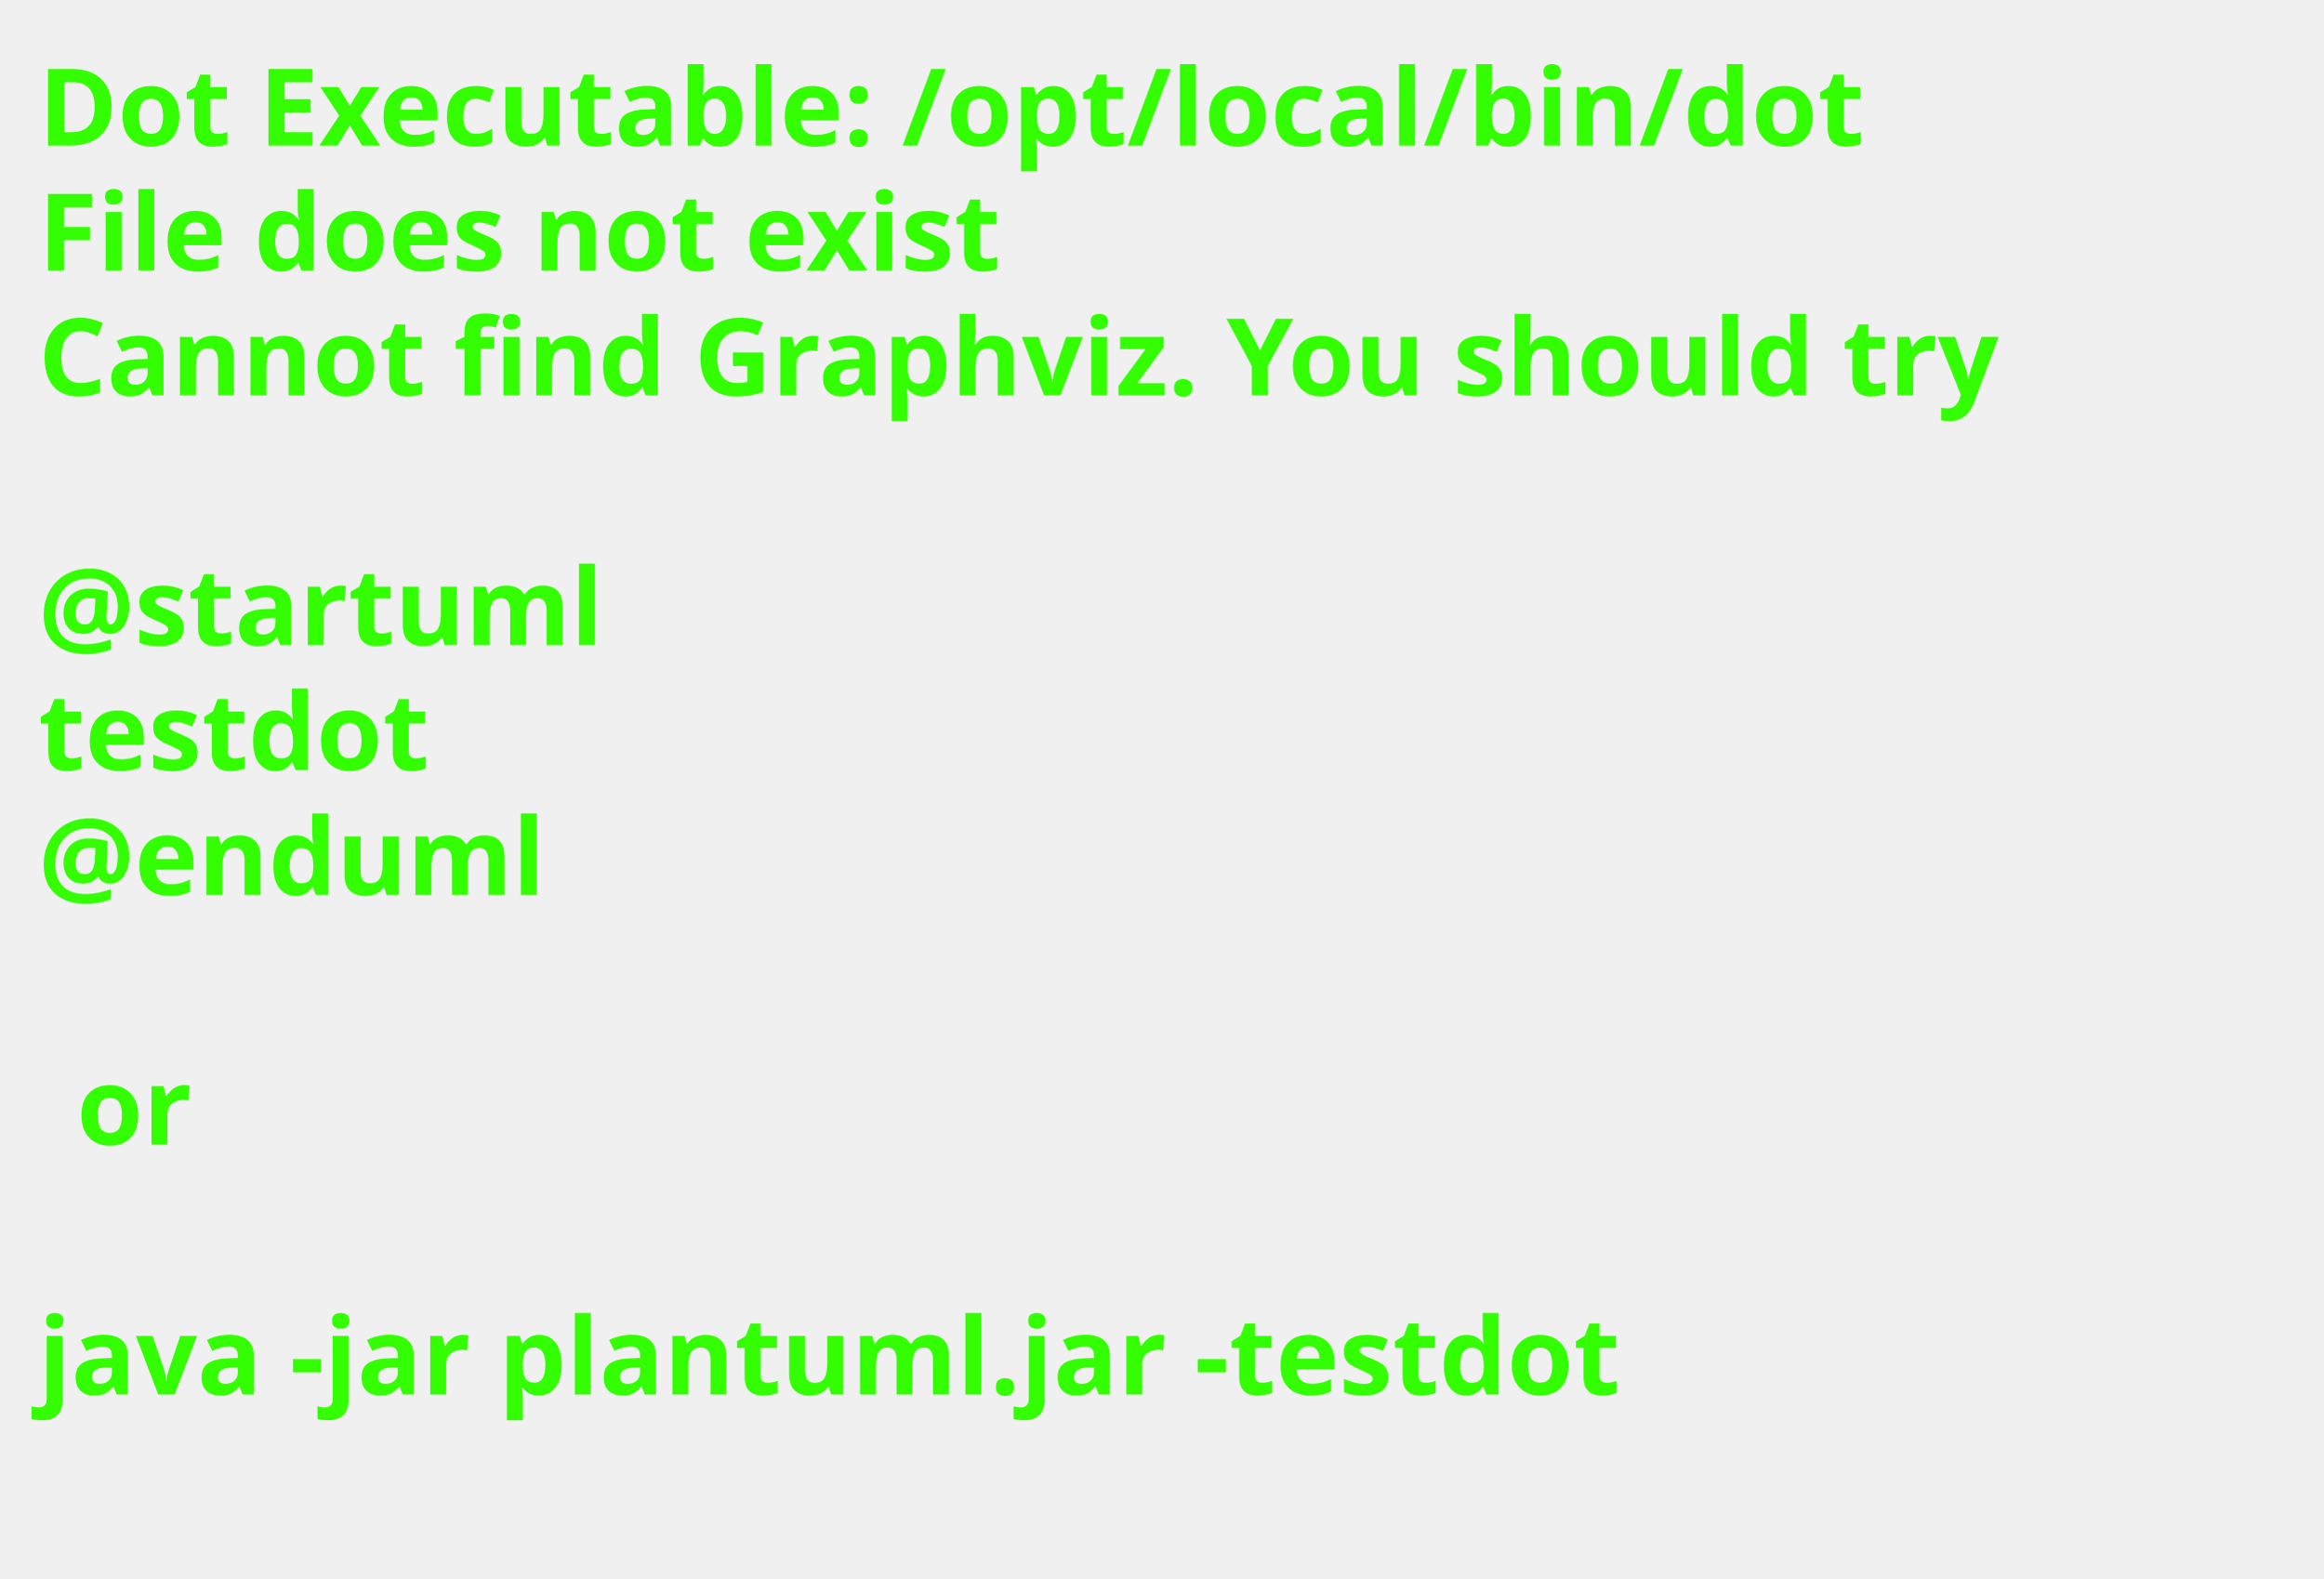
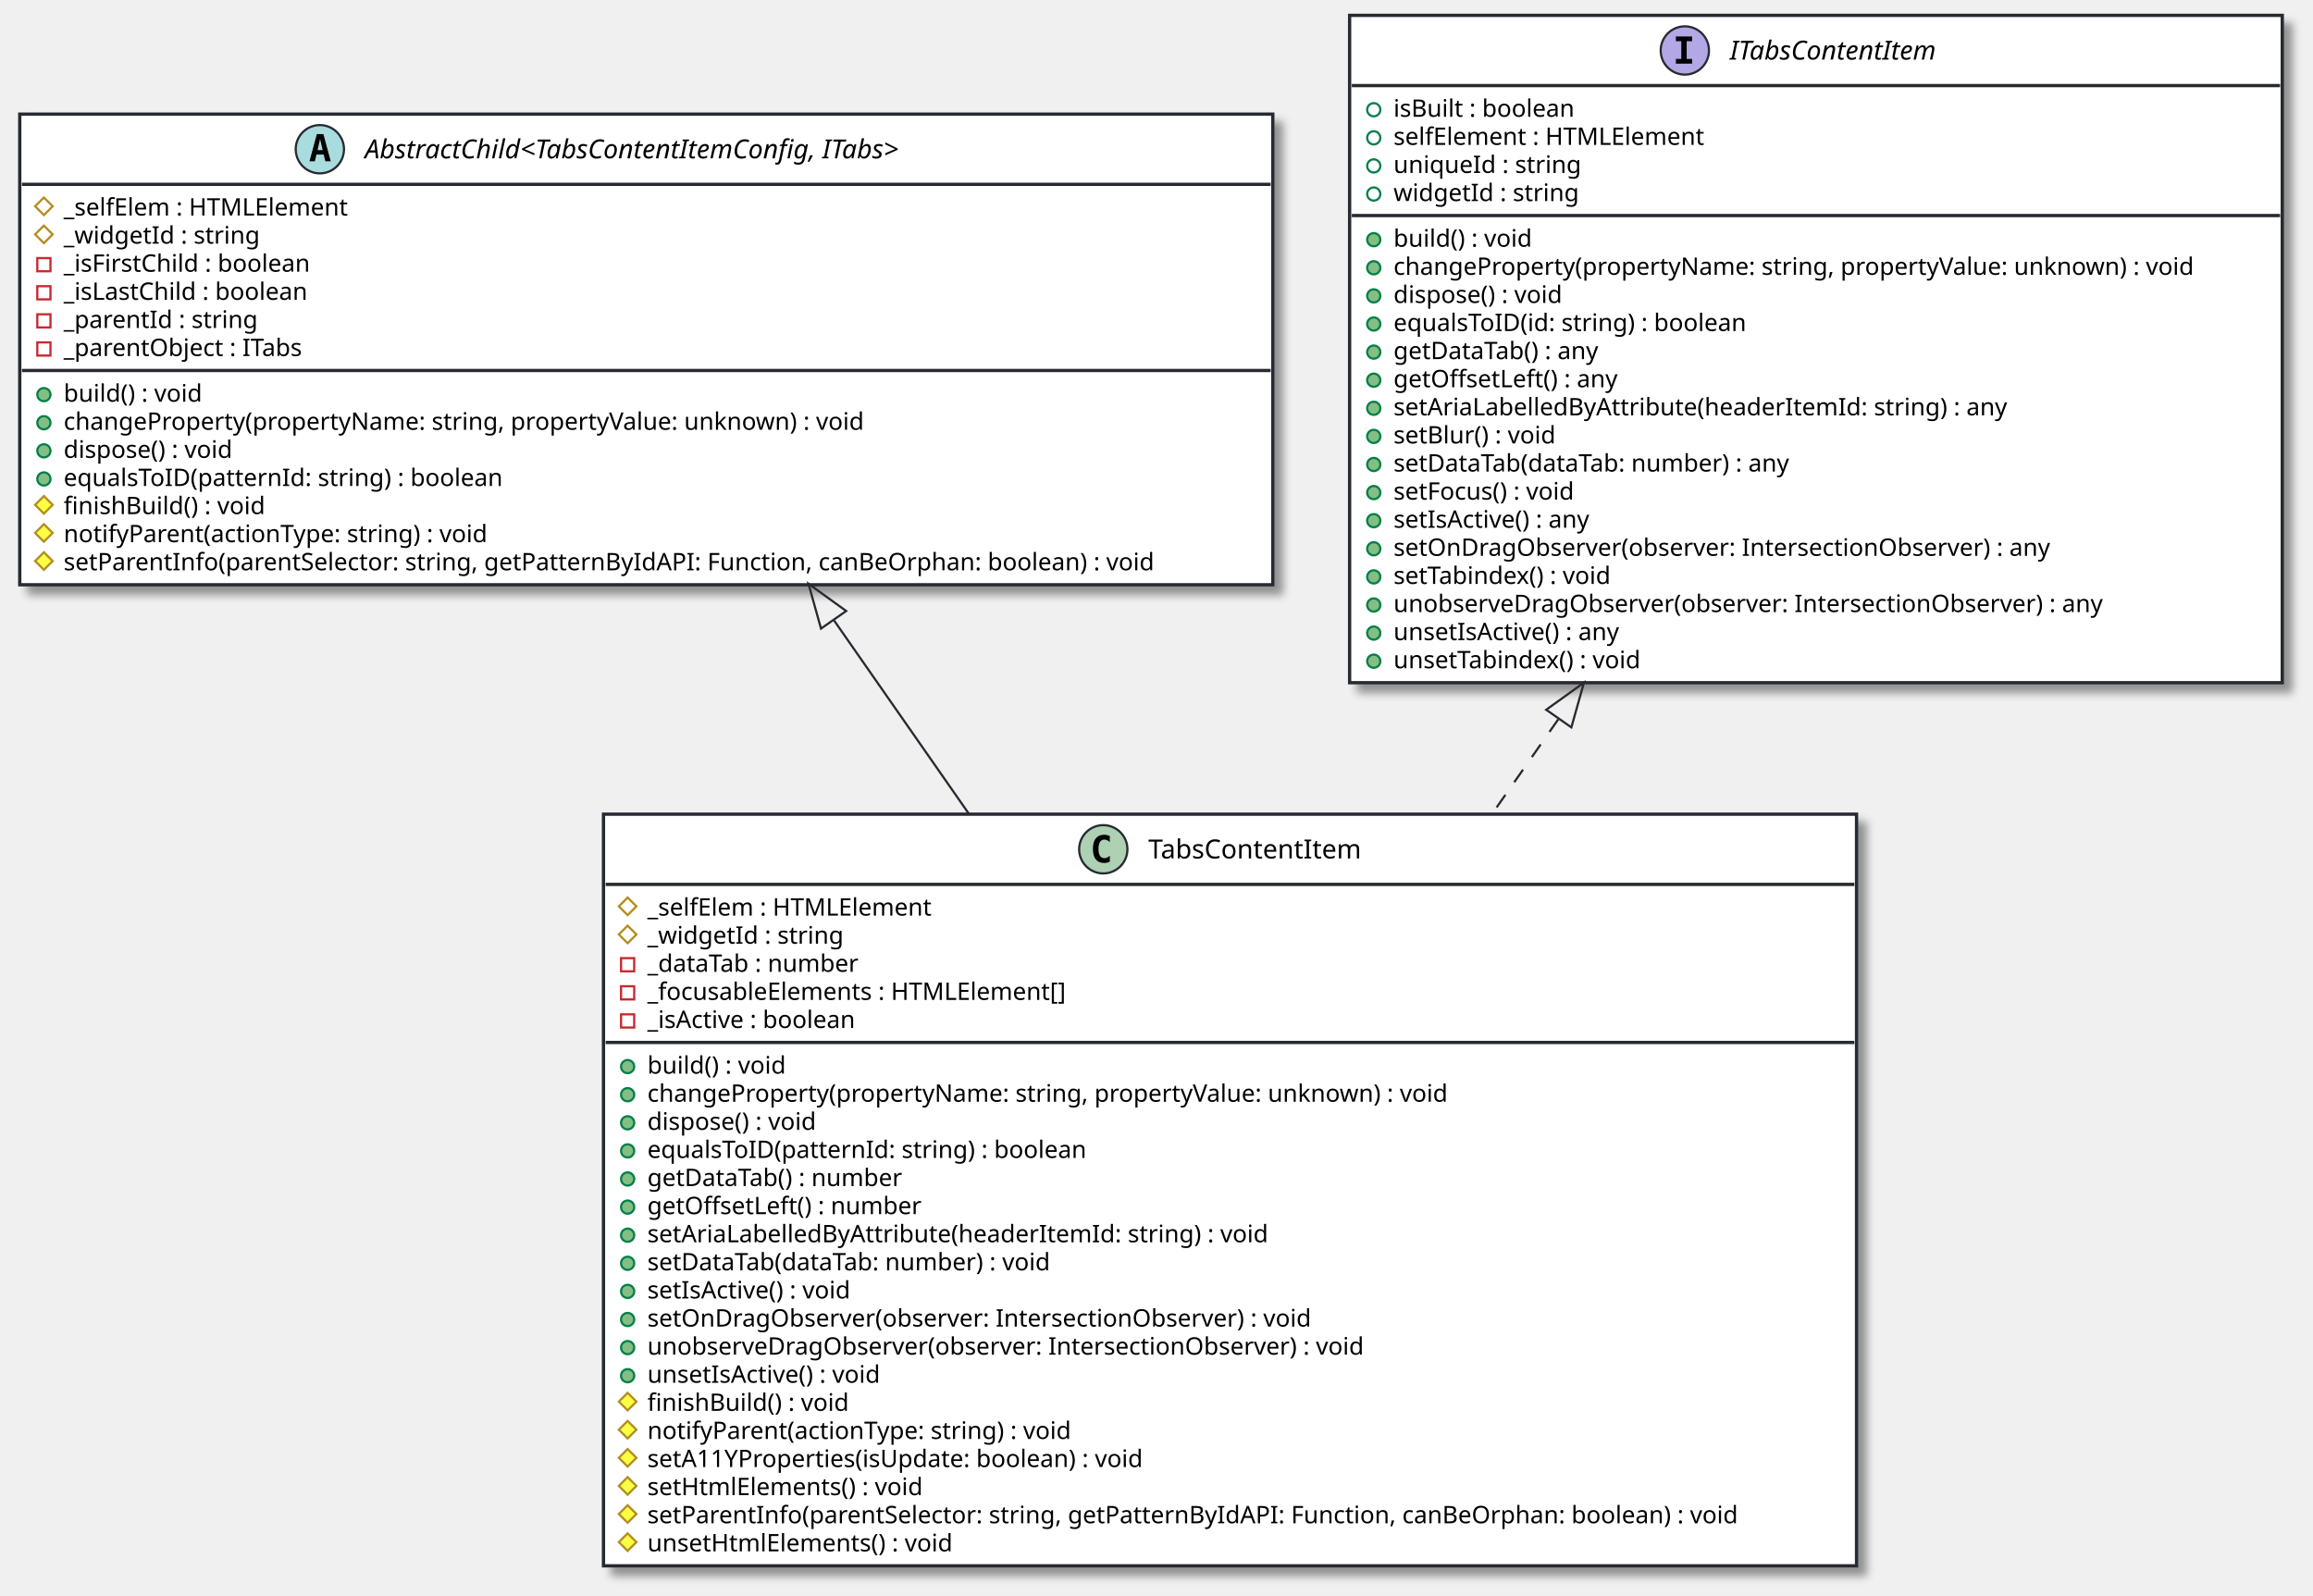
- <svg xmlns="http://www.w3.org/2000/svg" contentScriptType="application/ecmascript" contentStyleType="text/css" height="206px" preserveAspectRatio="none" style="width:303px;height:206px;background:#CED4DA;" version="1.1" viewBox="0 0 303 206" width="303px" zoomAndPan="magnify">
-   <defs />
+ <svg xmlns="http://www.w3.org/2000/svg" contentScriptType="application/ecmascript" contentStyleType="text/css" height="727px" preserveAspectRatio="none" style="width:1054px;height:727px;background:#CED4DA;" version="1.1" viewBox="0 0 1054 727" width="1054px" zoomAndPan="magnify">
+   <defs>
+     <filter height="300%" id="fwt959kn0z0bz" width="300%" x="-1" y="-1">
+       <feGaussianBlur result="blurOut" stdDeviation="2.0" />
+       <feColorMatrix in="blurOut" result="blurOut2" type="matrix" values="0 0 0 0 0 0 0 0 0 0 0 0 0 0 0 0 0 0 .4 0" />
+       <feOffset dx="4.0" dy="4.0" in="blurOut2" result="blurOut3" />
+       <feBlend in="SourceGraphic" in2="blurOut3" mode="normal" />
+     </filter>
+   </defs>
  <g>
-     <text fill="#33FF02" font-family="sans-serif" font-size="14" font-weight="bold" lengthAdjust="spacing" textLength="261" x="5" y="19">Dot Executable: /opt/local/bin/dot</text>
-     <text fill="#33FF02" font-family="sans-serif" font-size="14" font-weight="bold" lengthAdjust="spacing" textLength="145" x="5" y="35.297">File does not exist</text>
-     <text fill="#33FF02" font-family="sans-serif" font-size="14" font-weight="bold" lengthAdjust="spacing" textLength="291" x="5" y="51.594">Cannot find Graphviz. You should try</text>
-     <text fill="#33FF02" font-family="sans-serif" font-size="14" font-weight="bold" lengthAdjust="spacing" textLength="0" x="10" y="67.891" />
-     <text fill="#33FF02" font-family="sans-serif" font-size="14" font-weight="bold" lengthAdjust="spacing" textLength="79" x="5" y="84.188">@startuml</text>
-     <text fill="#33FF02" font-family="sans-serif" font-size="14" font-weight="bold" lengthAdjust="spacing" textLength="57" x="5" y="100.484">testdot</text>
-     <text fill="#33FF02" font-family="sans-serif" font-size="14" font-weight="bold" lengthAdjust="spacing" textLength="72" x="5" y="116.781">@enduml</text>
-     <text fill="#33FF02" font-family="sans-serif" font-size="14" font-weight="bold" lengthAdjust="spacing" textLength="0" x="10" y="133.078" />
-     <text fill="#33FF02" font-family="sans-serif" font-size="14" font-weight="bold" lengthAdjust="spacing" textLength="17" x="10" y="149.375">or</text>
-     <text fill="#33FF02" font-family="sans-serif" font-size="14" font-weight="bold" lengthAdjust="spacing" textLength="0" x="10" y="165.672" />
-     <text fill="#33FF02" font-family="sans-serif" font-size="14" font-weight="bold" lengthAdjust="spacing" textLength="227" x="5" y="181.969">java -jar plantuml.jar -testdot</text>
-     <text fill="#33FF02" font-family="sans-serif" font-size="14" font-weight="bold" lengthAdjust="spacing" textLength="0" x="10" y="198.266" />
+     <rect codeLine="7" fill="#FFFFFF" filter="url(#fwt959kn0z0bz)" height="342.508" id="TabsContentItem" style="stroke:#272B30;stroke-width:1.5;" width="571" x="275" y="371" />
+     <ellipse cx="502.75" cy="387" fill="#ADD1B2" rx="11" ry="11" style="stroke:#272B30;stroke-width:1.0;" />
+     <path d="M505.719,392.641 Q505.141,392.938 504.5,393.078 Q503.859,393.234 503.156,393.234 Q500.656,393.234 499.328,391.594 Q498.016,389.938 498.016,386.812 Q498.016,383.688 499.328,382.031 Q500.656,380.375 503.156,380.375 Q503.859,380.375 504.5,380.531 Q505.156,380.688 505.719,380.984 L505.719,383.703 Q505.094,383.125 504.5,382.859 Q503.906,382.578 503.281,382.578 Q501.938,382.578 501.25,383.656 Q500.562,384.719 500.562,386.812 Q500.562,388.906 501.25,389.984 Q501.938,391.047 503.281,391.047 Q503.906,391.047 504.5,390.781 Q505.094,390.5 505.719,389.922 L505.719,392.641 Z " fill="#000000" />
+     <text fill="#000000" font-family="sans-serif" font-size="12" lengthAdjust="spacing" textLength="107" x="523.25" y="391.154">TabsContentItem</text>
+     <line style="stroke:#272B30;stroke-width:1.5;" x1="276" x2="845" y1="403" y2="403" />
+     <polygon fill="none" points="286,409,290,413,286,417,282,413" style="stroke:#B38D22;stroke-width:1.0;" />
+     <text fill="#000000" font-family="sans-serif" font-size="11" lengthAdjust="spacing" textLength="143" x="295" y="417.21">_selfElem : HTMLElement</text>
+     <polygon fill="none" points="286,421.805,290,425.805,286,429.805,282,425.805" style="stroke:#B38D22;stroke-width:1.0;" />
+     <text fill="#000000" font-family="sans-serif" font-size="11" lengthAdjust="spacing" textLength="98" x="295" y="430.015">_widgetId : string</text>
+     <rect fill="none" height="6" style="stroke:#C82930;stroke-width:1.0;" width="6" x="283" y="436.609" />
+     <text fill="#000000" font-family="sans-serif" font-size="11" lengthAdjust="spacing" textLength="108" x="295" y="442.82">_dataTab : number</text>
+     <rect fill="none" height="6" style="stroke:#C82930;stroke-width:1.0;" width="6" x="283" y="449.414" />
+     <text fill="#000000" font-family="sans-serif" font-size="11" lengthAdjust="spacing" textLength="210" x="295" y="455.625">_focusableElements : HTMLElement[]</text>
+     <rect fill="none" height="6" style="stroke:#C82930;stroke-width:1.0;" width="6" x="283" y="462.219" />
+     <text fill="#000000" font-family="sans-serif" font-size="11" lengthAdjust="spacing" textLength="106" x="295" y="468.429">_isActive : boolean</text>
+     <line style="stroke:#272B30;stroke-width:1.5;" x1="276" x2="845" y1="475.023" y2="475.023" />
+     <ellipse cx="286" cy="486.023" fill="#84BE84" rx="3" ry="3" style="stroke:#038048;stroke-width:1.0;" />
+     <text fill="#000000" font-family="sans-serif" font-size="11" lengthAdjust="spacing" textLength="70" x="295" y="489.234">build() : void</text>
+     <ellipse cx="286" cy="498.828" fill="#84BE84" rx="3" ry="3" style="stroke:#038048;stroke-width:1.0;" />
+     <text fill="#000000" font-family="sans-serif" font-size="11" lengthAdjust="spacing" textLength="399" x="295" y="502.039">changeProperty(propertyName: string, propertyValue: unknown) : void</text>
+     <ellipse cx="286" cy="511.633" fill="#84BE84" rx="3" ry="3" style="stroke:#038048;stroke-width:1.0;" />
+     <text fill="#000000" font-family="sans-serif" font-size="11" lengthAdjust="spacing" textLength="88" x="295" y="514.843">dispose() : void</text>
+     <ellipse cx="286" cy="524.438" fill="#84BE84" rx="3" ry="3" style="stroke:#038048;stroke-width:1.0;" />
+     <text fill="#000000" font-family="sans-serif" font-size="11" lengthAdjust="spacing" textLength="220" x="295" y="527.648">equalsToID(patternId: string) : boolean</text>
+     <ellipse cx="286" cy="537.242" fill="#84BE84" rx="3" ry="3" style="stroke:#038048;stroke-width:1.0;" />
+     <text fill="#000000" font-family="sans-serif" font-size="11" lengthAdjust="spacing" textLength="129" x="295" y="540.453">getDataTab() : number</text>
+     <ellipse cx="286" cy="550.047" fill="#84BE84" rx="3" ry="3" style="stroke:#038048;stroke-width:1.0;" />
+     <text fill="#000000" font-family="sans-serif" font-size="11" lengthAdjust="spacing" textLength="138" x="295" y="553.257">getOffsetLeft() : number</text>
+     <ellipse cx="286" cy="562.852" fill="#84BE84" rx="3" ry="3" style="stroke:#038048;stroke-width:1.0;" />
+     <text fill="#000000" font-family="sans-serif" font-size="11" lengthAdjust="spacing" textLength="308" x="295" y="566.062">setAriaLabelledByAttribute(headerItemId: string) : void</text>
+     <ellipse cx="286" cy="575.656" fill="#84BE84" rx="3" ry="3" style="stroke:#038048;stroke-width:1.0;" />
+     <text fill="#000000" font-family="sans-serif" font-size="11" lengthAdjust="spacing" textLength="206" x="295" y="578.867">setDataTab(dataTab: number) : void</text>
+     <ellipse cx="286" cy="588.461" fill="#84BE84" rx="3" ry="3" style="stroke:#038048;stroke-width:1.0;" />
+     <text fill="#000000" font-family="sans-serif" font-size="11" lengthAdjust="spacing" textLength="104" x="295" y="591.671">setIsActive() : void</text>
+     <ellipse cx="286" cy="601.266" fill="#84BE84" rx="3" ry="3" style="stroke:#038048;stroke-width:1.0;" />
+     <text fill="#000000" font-family="sans-serif" font-size="11" lengthAdjust="spacing" textLength="336" x="295" y="604.476">setOnDragObserver(observer: IntersectionObserver) : void</text>
+     <ellipse cx="286" cy="614.07" fill="#84BE84" rx="3" ry="3" style="stroke:#038048;stroke-width:1.0;" />
+     <text fill="#000000" font-family="sans-serif" font-size="11" lengthAdjust="spacing" textLength="362" x="295" y="617.281">unobserveDragObserver(observer: IntersectionObserver) : void</text>
+     <ellipse cx="286" cy="626.875" fill="#84BE84" rx="3" ry="3" style="stroke:#038048;stroke-width:1.0;" />
+     <text fill="#000000" font-family="sans-serif" font-size="11" lengthAdjust="spacing" textLength="118" x="295" y="630.085">unsetIsActive() : void</text>
+     <polygon fill="#FFFF44" points="286,634.68,290,638.68,286,642.68,282,638.68" style="stroke:#B38D22;stroke-width:1.0;" />
+     <text fill="#000000" font-family="sans-serif" font-size="11" lengthAdjust="spacing" textLength="102" x="295" y="642.89">finishBuild() : void</text>
+     <polygon fill="#FFFF44" points="286,647.484,290,651.484,286,655.484,282,651.484" style="stroke:#B38D22;stroke-width:1.0;" />
+     <text fill="#000000" font-family="sans-serif" font-size="11" lengthAdjust="spacing" textLength="213" x="295" y="655.695">notifyParent(actionType: string) : void</text>
+     <polygon fill="#FFFF44" points="286,660.289,290,664.289,286,668.289,282,664.289" style="stroke:#B38D22;stroke-width:1.0;" />
+     <text fill="#000000" font-family="sans-serif" font-size="11" lengthAdjust="spacing" textLength="251" x="295" y="668.5">setA11YProperties(isUpdate: boolean) : void</text>
+     <polygon fill="#FFFF44" points="286,673.094,290,677.094,286,681.094,282,677.094" style="stroke:#B38D22;stroke-width:1.0;" />
+     <text fill="#000000" font-family="sans-serif" font-size="11" lengthAdjust="spacing" textLength="140" x="295" y="681.304">setHtmlElements() : void</text>
+     <polygon fill="#FFFF44" points="286,685.898,290,689.898,286,693.898,282,689.898" style="stroke:#B38D22;stroke-width:1.0;" />
+     <text fill="#000000" font-family="sans-serif" font-size="11" lengthAdjust="spacing" textLength="545" x="295" y="694.109">setParentInfo(parentSelector: string, getPatternByIdAPI: Function, canBeOrphan: boolean) : void</text>
+     <polygon fill="#FFFF44" points="286,698.703,290,702.703,286,706.703,282,702.703" style="stroke:#B38D22;stroke-width:1.0;" />
+     <text fill="#000000" font-family="sans-serif" font-size="11" lengthAdjust="spacing" textLength="154" x="295" y="706.914">unsetHtmlElements() : void</text>
+     <rect codeLine="32" fill="#FFFFFF" filter="url(#fwt959kn0z0bz)" height="214.461" id="AbstractChild&lt;TabsContentItemConfig, ITabs&gt;" style="stroke:#272B30;stroke-width:1.5;" width="571" x="9" y="52" />
+     <ellipse cx="145.75" cy="68" fill="#A9DCDF" rx="11" ry="11" style="stroke:#272B30;stroke-width:1.0;" />
+     <path d="M145.859,63.344 L144.703,68.422 L147.031,68.422 L145.859,63.344 Z M144.375,61.109 L147.359,61.109 L150.719,73.5 L148.266,73.5 L147.5,70.438 L144.219,70.438 L143.469,73.5 L141.031,73.5 L144.375,61.109 Z " fill="#000000" />
+     <text fill="#000000" font-family="sans-serif" font-size="12" font-style="italic" lengthAdjust="spacing" textLength="289" x="166.25" y="72.154">AbstractChild&lt;TabsContentItemConfig, ITabs&gt;</text>
+     <line style="stroke:#272B30;stroke-width:1.5;" x1="10" x2="579" y1="84" y2="84" />
+     <polygon fill="none" points="20,90,24,94,20,98,16,94" style="stroke:#B38D22;stroke-width:1.0;" />
+     <text fill="#000000" font-family="sans-serif" font-size="11" lengthAdjust="spacing" textLength="143" x="29" y="98.21">_selfElem : HTMLElement</text>
+     <polygon fill="none" points="20,102.805,24,106.805,20,110.805,16,106.805" style="stroke:#B38D22;stroke-width:1.0;" />
+     <text fill="#000000" font-family="sans-serif" font-size="11" lengthAdjust="spacing" textLength="98" x="29" y="111.015">_widgetId : string</text>
+     <rect fill="none" height="6" style="stroke:#C82930;stroke-width:1.0;" width="6" x="17" y="117.609" />
+     <text fill="#000000" font-family="sans-serif" font-size="11" lengthAdjust="spacing" textLength="126" x="29" y="123.82">_isFirstChild : boolean</text>
+     <rect fill="none" height="6" style="stroke:#C82930;stroke-width:1.0;" width="6" x="17" y="130.414" />
+     <text fill="#000000" font-family="sans-serif" font-size="11" lengthAdjust="spacing" textLength="125" x="29" y="136.625">_isLastChild : boolean</text>
+     <rect fill="none" height="6" style="stroke:#C82930;stroke-width:1.0;" width="6" x="17" y="143.219" />
+     <text fill="#000000" font-family="sans-serif" font-size="11" lengthAdjust="spacing" textLength="98" x="29" y="149.429">_parentId : string</text>
+     <rect fill="none" height="6" style="stroke:#C82930;stroke-width:1.0;" width="6" x="17" y="156.023" />
+     <text fill="#000000" font-family="sans-serif" font-size="11" lengthAdjust="spacing" textLength="122" x="29" y="162.234">_parentObject : ITabs</text>
+     <line style="stroke:#272B30;stroke-width:1.5;" x1="10" x2="579" y1="168.828" y2="168.828" />
+     <ellipse cx="20" cy="179.828" fill="#84BE84" rx="3" ry="3" style="stroke:#038048;stroke-width:1.0;" />
+     <text fill="#000000" font-family="sans-serif" font-size="11" lengthAdjust="spacing" textLength="70" x="29" y="183.039">build() : void</text>
+     <ellipse cx="20" cy="192.633" fill="#84BE84" rx="3" ry="3" style="stroke:#038048;stroke-width:1.0;" />
+     <text fill="#000000" font-family="sans-serif" font-size="11" lengthAdjust="spacing" textLength="399" x="29" y="195.843">changeProperty(propertyName: string, propertyValue: unknown) : void</text>
+     <ellipse cx="20" cy="205.438" fill="#84BE84" rx="3" ry="3" style="stroke:#038048;stroke-width:1.0;" />
+     <text fill="#000000" font-family="sans-serif" font-size="11" lengthAdjust="spacing" textLength="88" x="29" y="208.648">dispose() : void</text>
+     <ellipse cx="20" cy="218.242" fill="#84BE84" rx="3" ry="3" style="stroke:#038048;stroke-width:1.0;" />
+     <text fill="#000000" font-family="sans-serif" font-size="11" lengthAdjust="spacing" textLength="220" x="29" y="221.453">equalsToID(patternId: string) : boolean</text>
+     <polygon fill="#FFFF44" points="20,226.047,24,230.047,20,234.047,16,230.047" style="stroke:#B38D22;stroke-width:1.0;" />
+     <text fill="#000000" font-family="sans-serif" font-size="11" lengthAdjust="spacing" textLength="102" x="29" y="234.257">finishBuild() : void</text>
+     <polygon fill="#FFFF44" points="20,238.852,24,242.852,20,246.852,16,242.852" style="stroke:#B38D22;stroke-width:1.0;" />
+     <text fill="#000000" font-family="sans-serif" font-size="11" lengthAdjust="spacing" textLength="213" x="29" y="247.062">notifyParent(actionType: string) : void</text>
+     <polygon fill="#FFFF44" points="20,251.656,24,255.656,20,259.656,16,255.656" style="stroke:#B38D22;stroke-width:1.0;" />
+     <text fill="#000000" font-family="sans-serif" font-size="11" lengthAdjust="spacing" textLength="545" x="29" y="259.867">setParentInfo(parentSelector: string, getPatternByIdAPI: Function, canBeOrphan: boolean) : void</text>
+     <rect codeLine="48" fill="#FFFFFF" filter="url(#fwt959kn0z0bz)" height="304.094" id="ITabsContentItem" style="stroke:#272B30;stroke-width:1.5;" width="425" x="615" y="7" />
+     <ellipse cx="767.75" cy="23" fill="#B4A7E5" rx="11" ry="11" style="stroke:#272B30;stroke-width:1.0;" />
+     <path d="M763.672,18.766 L763.672,16.609 L771.062,16.609 L771.062,18.766 L768.594,18.766 L768.594,26.844 L771.062,26.844 L771.062,29 L763.672,29 L763.672,26.844 L766.141,26.844 L766.141,18.766 L763.672,18.766 Z " fill="#000000" />
+     <text fill="#000000" font-family="sans-serif" font-size="12" font-style="italic" lengthAdjust="spacing" textLength="111" x="788.25" y="27.154">ITabsContentItem</text>
+     <line style="stroke:#272B30;stroke-width:1.5;" x1="616" x2="1039" y1="39" y2="39" />
+     <ellipse cx="626" cy="50" rx="3" ry="3" style="stroke:#038048;stroke-width:1.0;fill:none;" />
+     <text fill="#000000" font-family="sans-serif" font-size="11" lengthAdjust="spacing" textLength="92" x="635" y="53.21">isBuilt : boolean</text>
+     <ellipse cx="626" cy="62.805" rx="3" ry="3" style="stroke:#038048;stroke-width:1.0;fill:none;" />
+     <text fill="#000000" font-family="sans-serif" font-size="11" lengthAdjust="spacing" textLength="155" x="635" y="66.015">selfElement : HTMLElement</text>
+     <ellipse cx="626" cy="75.609" rx="3" ry="3" style="stroke:#038048;stroke-width:1.0;fill:none;" />
+     <text fill="#000000" font-family="sans-serif" font-size="11" lengthAdjust="spacing" textLength="93" x="635" y="78.82">uniqueId : string</text>
+     <ellipse cx="626" cy="88.414" rx="3" ry="3" style="stroke:#038048;stroke-width:1.0;fill:none;" />
+     <text fill="#000000" font-family="sans-serif" font-size="11" lengthAdjust="spacing" textLength="92" x="635" y="91.624">widgetId : string</text>
+     <line style="stroke:#272B30;stroke-width:1.5;" x1="616" x2="1039" y1="98.219" y2="98.219" />
+     <ellipse cx="626" cy="109.219" fill="#84BE84" rx="3" ry="3" style="stroke:#038048;stroke-width:1.0;" />
+     <text fill="#000000" font-family="sans-serif" font-size="11" lengthAdjust="spacing" textLength="70" x="635" y="112.429">build() : void</text>
+     <ellipse cx="626" cy="122.023" fill="#84BE84" rx="3" ry="3" style="stroke:#038048;stroke-width:1.0;" />
+     <text fill="#000000" font-family="sans-serif" font-size="11" lengthAdjust="spacing" textLength="399" x="635" y="125.234">changeProperty(propertyName: string, propertyValue: unknown) : void</text>
+     <ellipse cx="626" cy="134.828" fill="#84BE84" rx="3" ry="3" style="stroke:#038048;stroke-width:1.0;" />
+     <text fill="#000000" font-family="sans-serif" font-size="11" lengthAdjust="spacing" textLength="88" x="635" y="138.039">dispose() : void</text>
+     <ellipse cx="626" cy="147.633" fill="#84BE84" rx="3" ry="3" style="stroke:#038048;stroke-width:1.0;" />
+     <text fill="#000000" font-family="sans-serif" font-size="11" lengthAdjust="spacing" textLength="179" x="635" y="150.843">equalsToID(id: string) : boolean</text>
+     <ellipse cx="626" cy="160.438" fill="#84BE84" rx="3" ry="3" style="stroke:#038048;stroke-width:1.0;" />
+     <text fill="#000000" font-family="sans-serif" font-size="11" lengthAdjust="spacing" textLength="105" x="635" y="163.648">getDataTab() : any</text>
+     <ellipse cx="626" cy="173.242" fill="#84BE84" rx="3" ry="3" style="stroke:#038048;stroke-width:1.0;" />
+     <text fill="#000000" font-family="sans-serif" font-size="11" lengthAdjust="spacing" textLength="114" x="635" y="176.453">getOffsetLeft() : any</text>
+     <ellipse cx="626" cy="186.047" fill="#84BE84" rx="3" ry="3" style="stroke:#038048;stroke-width:1.0;" />
+     <text fill="#000000" font-family="sans-serif" font-size="11" lengthAdjust="spacing" textLength="305" x="635" y="189.257">setAriaLabelledByAttribute(headerItemId: string) : any</text>
+     <ellipse cx="626" cy="198.852" fill="#84BE84" rx="3" ry="3" style="stroke:#038048;stroke-width:1.0;" />
+     <text fill="#000000" font-family="sans-serif" font-size="11" lengthAdjust="spacing" textLength="84" x="635" y="202.062">setBlur() : void</text>
+     <ellipse cx="626" cy="211.656" fill="#84BE84" rx="3" ry="3" style="stroke:#038048;stroke-width:1.0;" />
+     <text fill="#000000" font-family="sans-serif" font-size="11" lengthAdjust="spacing" textLength="203" x="635" y="214.867">setDataTab(dataTab: number) : any</text>
+     <ellipse cx="626" cy="224.461" fill="#84BE84" rx="3" ry="3" style="stroke:#038048;stroke-width:1.0;" />
+     <text fill="#000000" font-family="sans-serif" font-size="11" lengthAdjust="spacing" textLength="94" x="635" y="227.671">setFocus() : void</text>
+     <ellipse cx="626" cy="237.266" fill="#84BE84" rx="3" ry="3" style="stroke:#038048;stroke-width:1.0;" />
+     <text fill="#000000" font-family="sans-serif" font-size="11" lengthAdjust="spacing" textLength="101" x="635" y="240.476">setIsActive() : any</text>
+     <ellipse cx="626" cy="250.07" fill="#84BE84" rx="3" ry="3" style="stroke:#038048;stroke-width:1.0;" />
+     <text fill="#000000" font-family="sans-serif" font-size="11" lengthAdjust="spacing" textLength="333" x="635" y="253.281">setOnDragObserver(observer: IntersectionObserver) : any</text>
+     <ellipse cx="626" cy="262.875" fill="#84BE84" rx="3" ry="3" style="stroke:#038048;stroke-width:1.0;" />
+     <text fill="#000000" font-family="sans-serif" font-size="11" lengthAdjust="spacing" textLength="112" x="635" y="266.085">setTabindex() : void</text>
+     <ellipse cx="626" cy="275.68" fill="#84BE84" rx="3" ry="3" style="stroke:#038048;stroke-width:1.0;" />
+     <text fill="#000000" font-family="sans-serif" font-size="11" lengthAdjust="spacing" textLength="359" x="635" y="278.89">unobserveDragObserver(observer: IntersectionObserver) : any</text>
+     <ellipse cx="626" cy="288.484" fill="#84BE84" rx="3" ry="3" style="stroke:#038048;stroke-width:1.0;" />
+     <text fill="#000000" font-family="sans-serif" font-size="11" lengthAdjust="spacing" textLength="115" x="635" y="291.695">unsetIsActive() : any</text>
+     <ellipse cx="626" cy="301.289" fill="#84BE84" rx="3" ry="3" style="stroke:#038048;stroke-width:1.0;" />
+     <text fill="#000000" font-family="sans-serif" font-size="11" lengthAdjust="spacing" textLength="126" x="635" y="304.5">unsetTabindex() : void</text>
+     <path codeLine="47" d="M380.07,282.73 C399.66,310.82 420.83,341.18 441.54,370.88 " fill="none" id="AbstractChild&lt;TabsContentItemConfig, ITabs&gt;-backto-TabsContentItem" style="stroke:#272B30;stroke-width:1.0;" />
+     <polygon fill="none" points="374.12,286.43,368.42,266.02,385.6,278.42,374.12,286.43" style="stroke:#272B30;stroke-width:1.0;" />
+     <path codeLine="70" d="M710.08,327.77 C700.06,342.1 689.91,356.6 679.87,370.94 " fill="none" id="ITabsContentItem-backto-TabsContentItem" style="stroke:#272B30;stroke-width:1.0;stroke-dasharray:7.0,7.0;" />
+     <polygon fill="none" points="704.58,323.42,721.78,311.05,716.05,331.45,704.58,323.42" style="stroke:#272B30;stroke-width:1.0;" />
  </g>
</svg>
